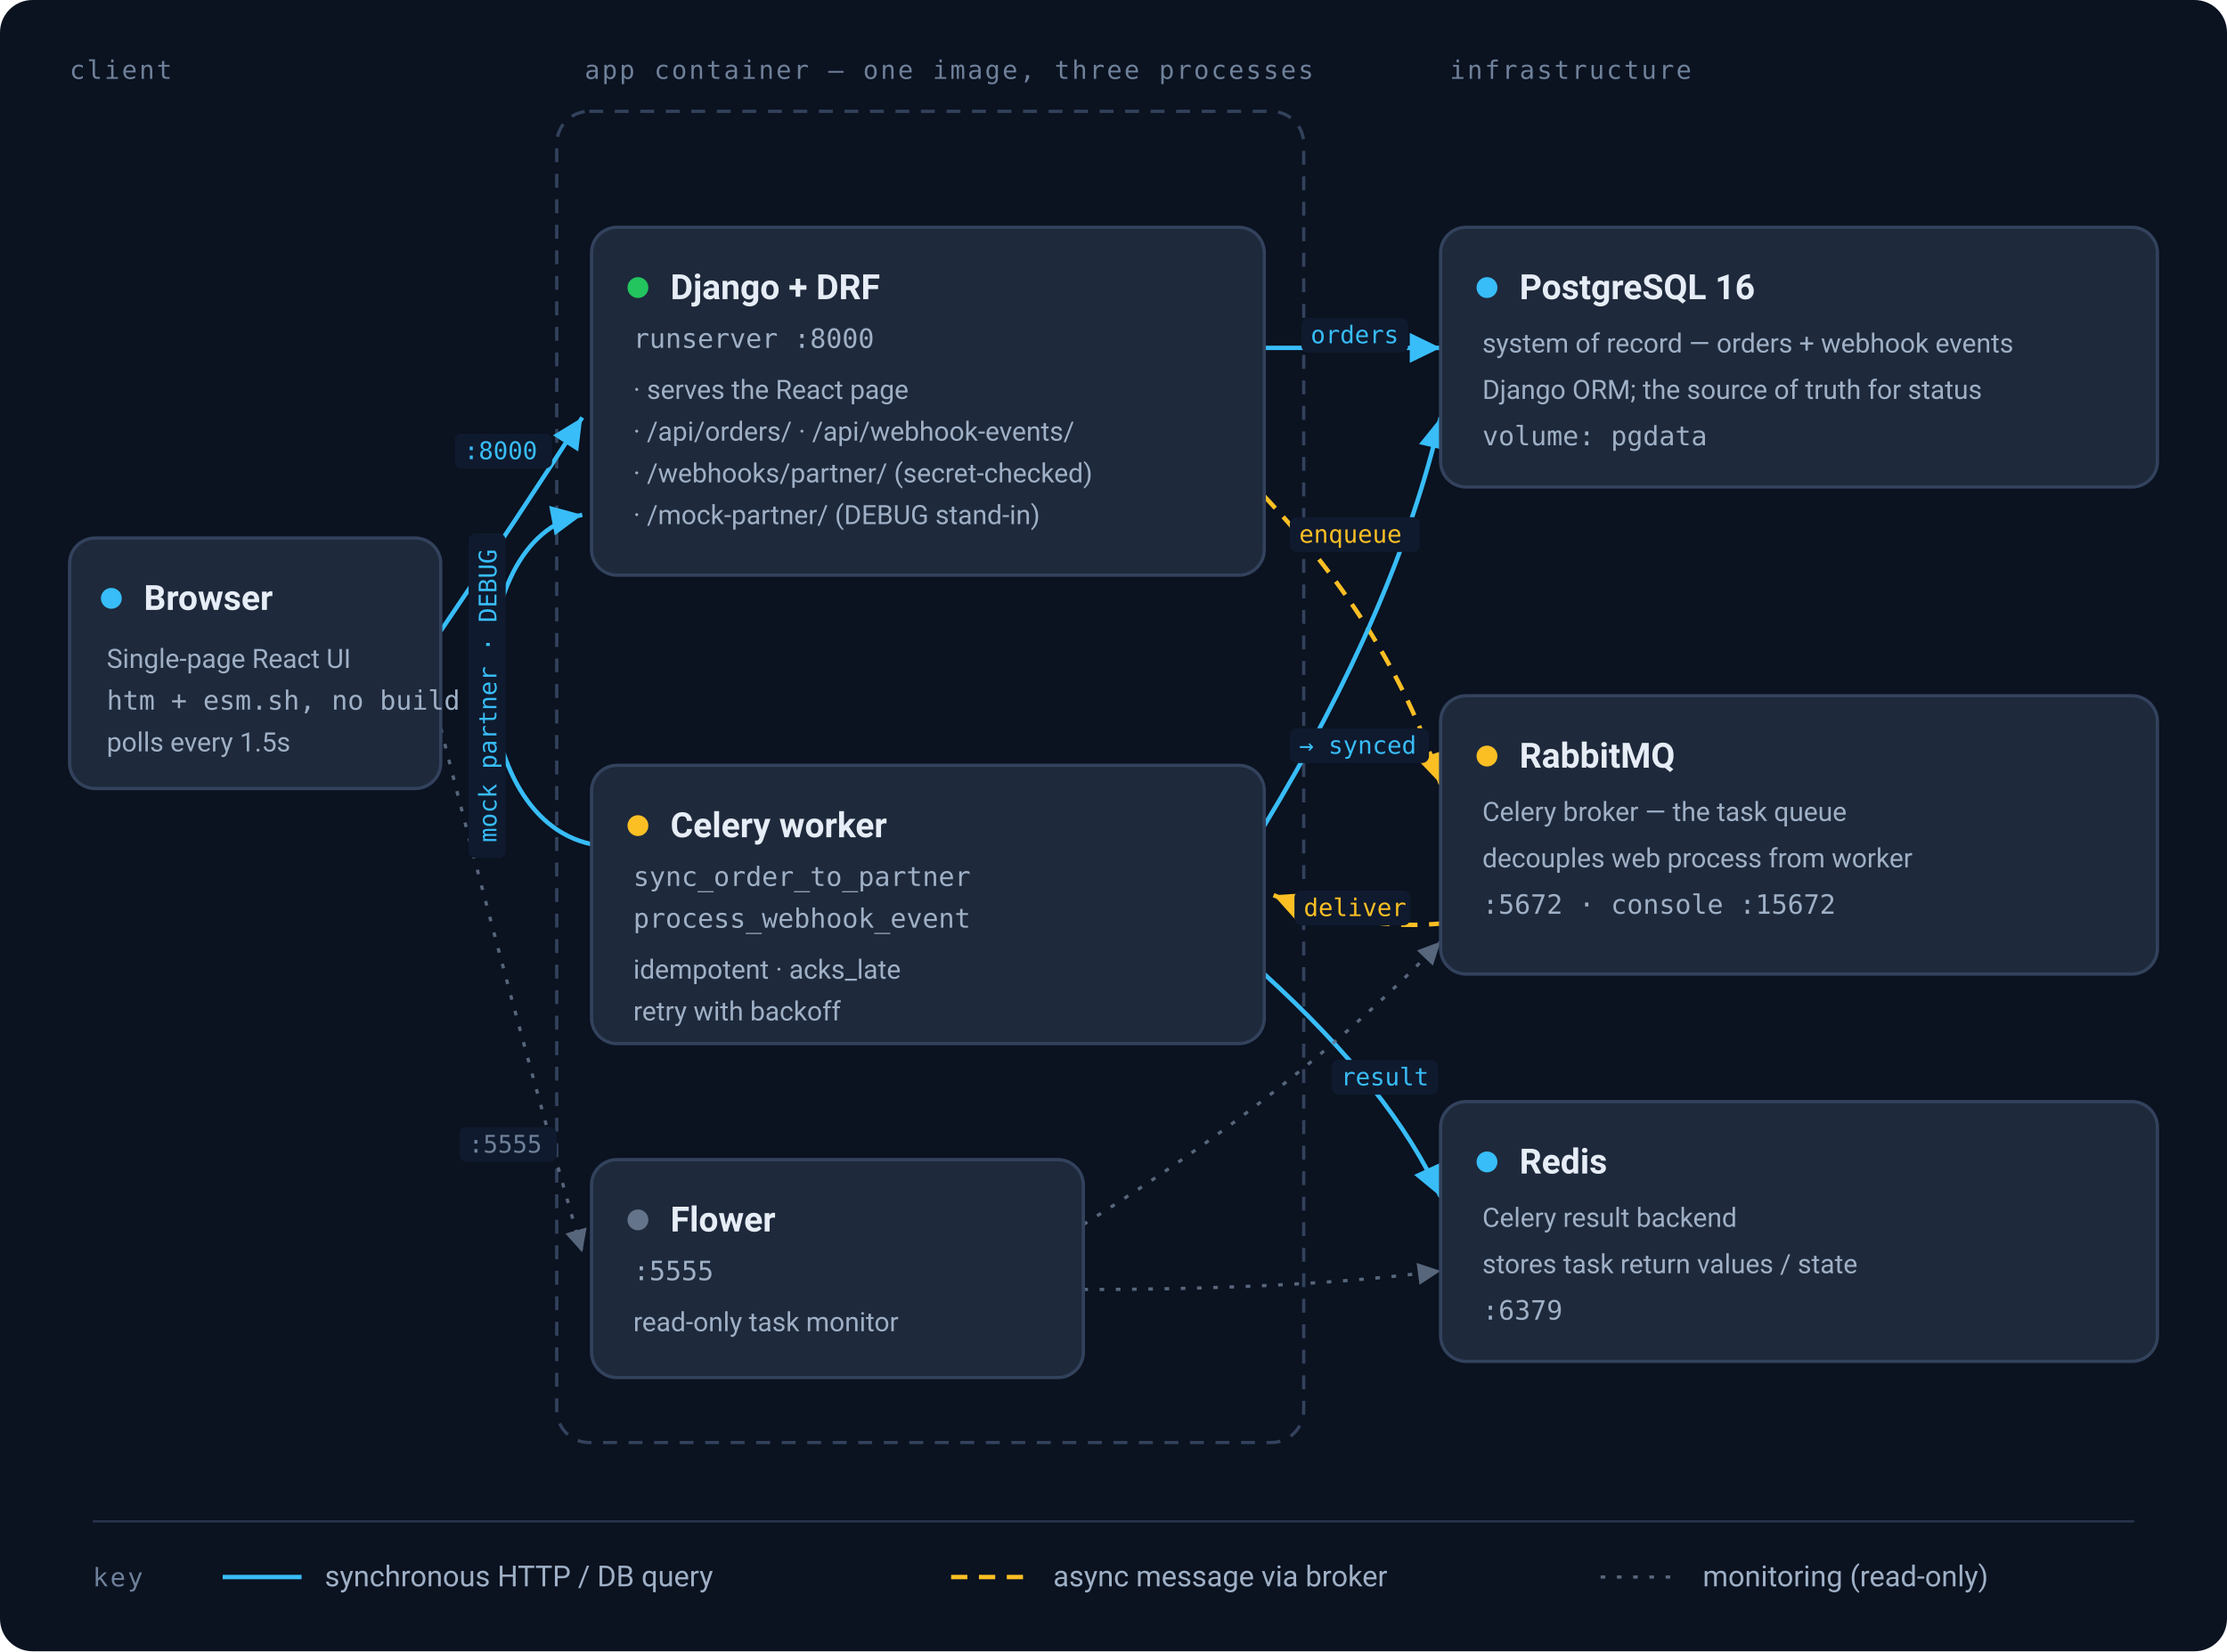
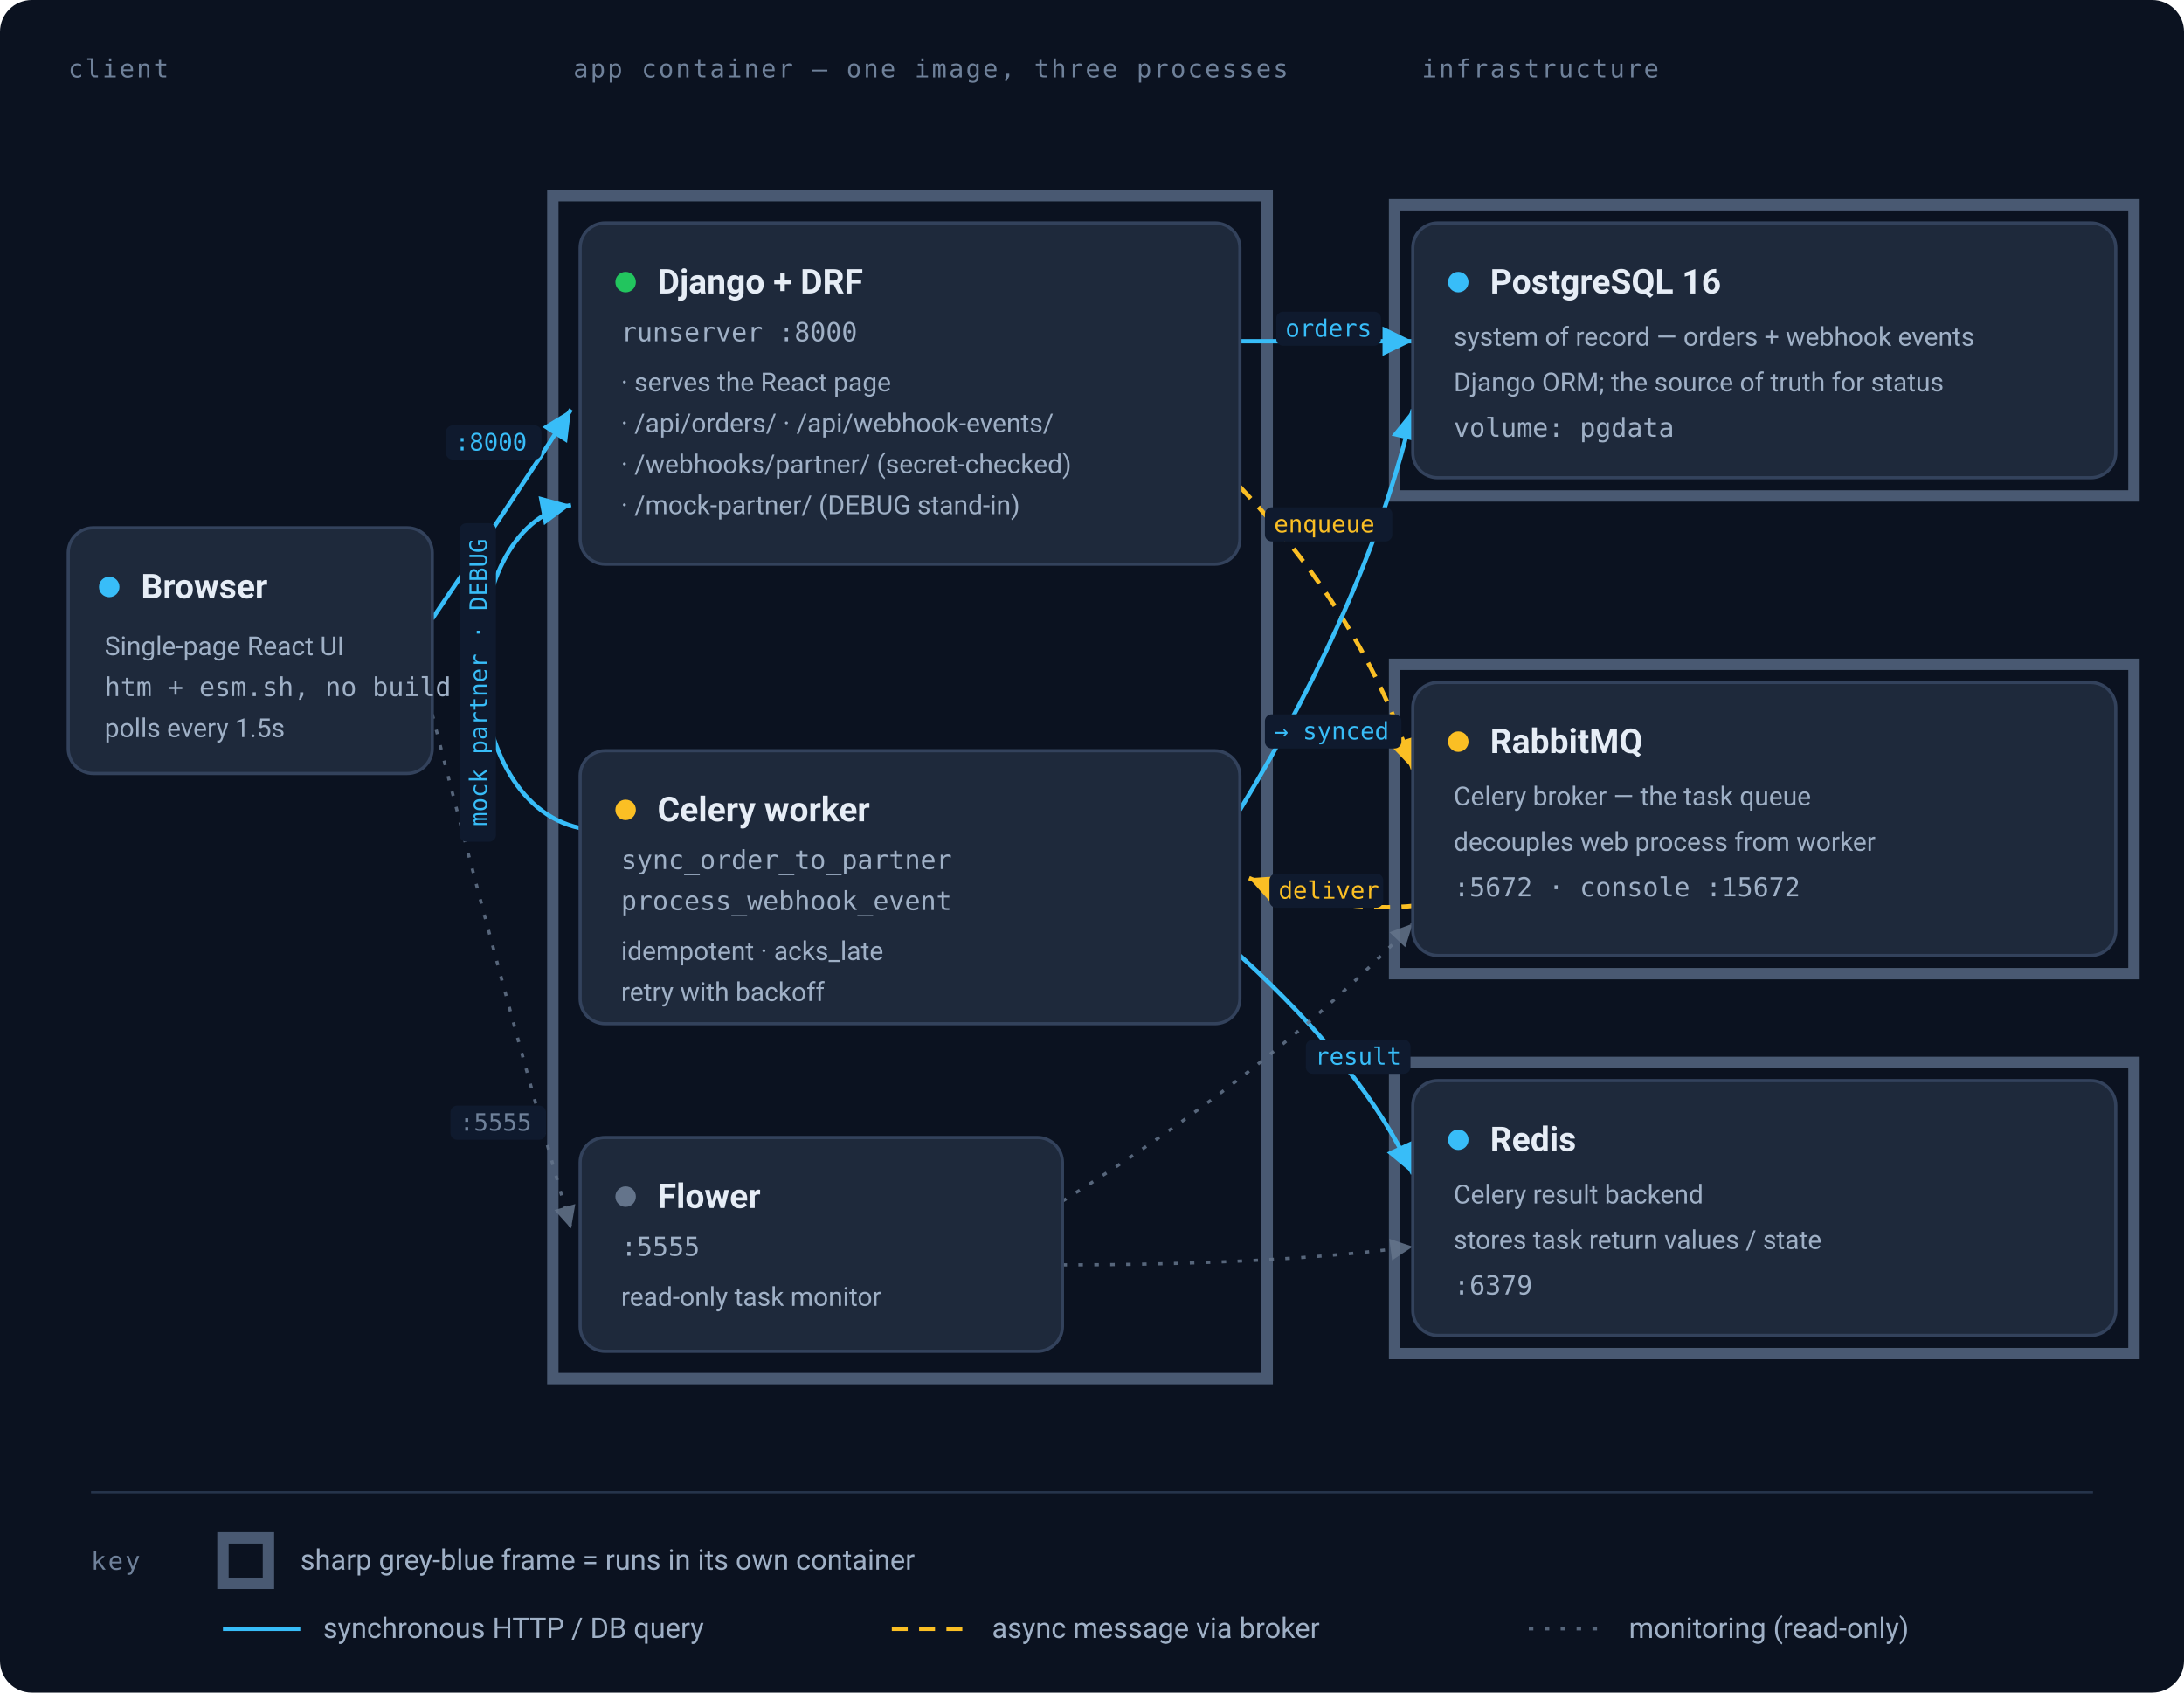
- <svg xmlns="http://www.w3.org/2000/svg" viewBox="0 0 960 712" width="960" height="712" role="img" aria-labelledby="ttl desc">
+ <svg xmlns="http://www.w3.org/2000/svg" viewBox="0 0 960 744" width="960" height="744" role="img" aria-labelledby="ttl desc">
  <style>
    .bg { fill:#0b1220; }
    text { font-family:system-ui,-apple-system,Segoe UI,Roboto,sans-serif; }
-     .lane-box { fill:none; stroke:#33425c; stroke-width:1.4; stroke-dasharray:6 5; }
+     .container-frame { fill:none; stroke:#89a0c4; stroke-opacity:.5; stroke-width:5; }
    .lane-label { fill:#6f819a; font-family:ui-monospace,Menlo,Consolas,monospace;
                  font-size:11px; letter-spacing:.08em; text-transform:uppercase; }
    .node { fill:#1e293b; stroke:#33425c; stroke-width:1.4; }
    .n-title { fill:#e6edf6; font-weight:600; font-size:15px; }
    .n-sub { fill:#9fb0c6; font-size:11.5px; }
    .n-sub.mono { font-family:ui-monospace,Menlo,Consolas,monospace; }
    .edge { fill:none; stroke-width:1.9; }
    .edge-sync  { stroke:#38bdf8; }
    .edge-async { stroke:#fbbf24; stroke-dasharray:7 5; }
    .edge-mon   { stroke:#64748b; stroke-width:1.4; stroke-dasharray:2 5; opacity:.85; }
    .elabel { font-family:ui-monospace,Menlo,Consolas,monospace; font-size:10.5px; }
    .elabel.sync  { fill:#38bdf8; }
    .elabel.async { fill:#fbbf24; }
    .elabel.mon   { fill:#6f819a; }
    .lbl-bg { fill:#0f1a2e; }
    .leg { fill:#9fb0c6; font-size:12.5px; }
    #ah-sync path  { fill:#38bdf8; }
    #ah-async path { fill:#fbbf24; }
    #ah-mon path   { fill:#64748b; }
  </style>
  <defs>
    <marker id="ah-sync" markerWidth="9" markerHeight="9" refX="7" refY="3.4" orient="auto">
      <path d="M0,0 L7,3.4 L0,6.8 Z" />
    </marker>
    <marker id="ah-async" markerWidth="9" markerHeight="9" refX="7" refY="3.4" orient="auto">
      <path d="M0,0 L7,3.4 L0,6.8 Z" />
    </marker>
    <marker id="ah-mon" markerWidth="9" markerHeight="9" refX="7" refY="3.4" orient="auto">
      <path d="M0,0 L7,3.4 L0,6.8 Z" />
    </marker>
  </defs>
-   <rect class="bg" x="0" y="0" width="960" height="712" rx="14" />
+   <rect class="bg" x="0" y="0" width="960" height="744" rx="14" />
  <text class="lane-label" x="30" y="34">client</text>
  <text class="lane-label" x="252" y="34">app container — one image, three processes</text>
  <text class="lane-label" x="625" y="34">infrastructure</text>
-   <rect class="lane-box" x="240" y="48" width="322" height="574" rx="14" />
+   <rect class="container-frame" x="243" y="86" width="314" height="520" />
+   <rect class="container-frame" x="613" y="90" width="325" height="128" />
+   <rect class="container-frame" x="613" y="292" width="325" height="136" />
+   <rect class="container-frame" x="613" y="467" width="325" height="128" />
  <path class="edge edge-sync" d="M190,272 Q224,222 251,180" marker-end="url(#ah-sync)" />
  <path class="edge edge-mon" d="M190,314 Q220,432 251,540" marker-end="url(#ah-mon)" />
  <path class="edge edge-sync" d="M545,150 L621,150" marker-end="url(#ah-sync)" />
  <path class="edge edge-async" d="M545,214 Q600,272 621,338" marker-end="url(#ah-async)" />
  <path class="edge edge-async" d="M623,398 Q588,402 549,386" marker-end="url(#ah-async)" />
  <path class="edge edge-sync" d="M545,356 Q602,262 621,180" marker-end="url(#ah-sync)" />
  <path class="edge edge-sync" d="M545,420 Q600,470 621,516" marker-end="url(#ah-sync)" />
  <path class="edge edge-sync" d="M255,364 C198,352 198,232 251,222" marker-end="url(#ah-sync)" />
  <path class="edge edge-mon" d="M467,528 Q560,470 621,406" marker-end="url(#ah-mon)" />
  <path class="edge edge-mon" d="M467,556 Q560,556 621,548" marker-end="url(#ah-mon)" />
  <rect class="node" x="30" y="232" width="160" height="108" rx="11" />
  <circle cx="48" cy="258" r="4.5" fill="#38bdf8" />
  <text class="n-title" x="62" y="263">Browser</text>
  <text class="n-sub" x="46" y="288">Single-page React UI</text>
  <text class="n-sub mono" x="46" y="306">htm + esm.sh, no build</text>
  <text class="n-sub" x="46" y="324">polls every 1.5s</text>
  <rect class="node" x="255" y="98" width="290" height="150" rx="11" />
  <circle cx="275" cy="124" r="4.5" fill="#22c55e" />
  <text class="n-title" x="289" y="129">Django + DRF</text>
  <text class="n-sub mono" x="273" y="150">runserver :8000</text>
  <text class="n-sub" x="273" y="172">· serves the React page</text>
  <text class="n-sub" x="273" y="190">· /api/orders/ · /api/webhook-events/</text>
  <text class="n-sub" x="273" y="208">· /webhooks/partner/  (secret-checked)</text>
  <text class="n-sub" x="273" y="226">· /mock-partner/  (DEBUG stand-in)</text>
  <rect class="node" x="255" y="330" width="290" height="120" rx="11" />
  <circle cx="275" cy="356" r="4.5" fill="#fbbf24" />
  <text class="n-title" x="289" y="361">Celery worker</text>
  <text class="n-sub mono" x="273" y="382">sync_order_to_partner</text>
  <text class="n-sub mono" x="273" y="400">process_webhook_event</text>
  <text class="n-sub" x="273" y="422">idempotent · acks_late</text>
  <text class="n-sub" x="273" y="440">retry with backoff</text>
  <rect class="node" x="255" y="500" width="212" height="94" rx="11" />
  <circle cx="275" cy="526" r="4.5" fill="#64748b" />
  <text class="n-title" x="289" y="531">Flower</text>
  <text class="n-sub mono" x="273" y="552">:5555</text>
  <text class="n-sub" x="273" y="574">read-only task monitor</text>
  <rect class="node" x="621" y="98" width="309" height="112" rx="11" />
  <circle cx="641" cy="124" r="4.5" fill="#38bdf8" />
  <text class="n-title" x="655" y="129">PostgreSQL 16</text>
  <text class="n-sub" x="639" y="152">system of record — orders + webhook events</text>
  <text class="n-sub" x="639" y="172">Django ORM; the source of truth for status</text>
  <text class="n-sub mono" x="639" y="192">volume: pgdata</text>
  <rect class="node" x="621" y="300" width="309" height="120" rx="11" />
  <circle cx="641" cy="326" r="4.5" fill="#fbbf24" />
  <text class="n-title" x="655" y="331">RabbitMQ</text>
  <text class="n-sub" x="639" y="354">Celery broker — the task queue</text>
  <text class="n-sub" x="639" y="374">decouples web process from worker</text>
  <text class="n-sub mono" x="639" y="394">:5672  ·  console :15672</text>
  <rect class="node" x="621" y="475" width="309" height="112" rx="11" />
  <circle cx="641" cy="501" r="4.5" fill="#38bdf8" />
  <text class="n-title" x="655" y="506">Redis</text>
  <text class="n-sub" x="639" y="529">Celery result backend</text>
  <text class="n-sub" x="639" y="549">stores task return values / state</text>
  <text class="n-sub mono" x="639" y="569">:6379</text>
  <g>
    <rect class="lbl-bg" x="561" y="137" width="46" height="15" rx="3" />
    <text class="elabel sync" x="565" y="148">orders</text>
  </g>
  <g>
    <rect class="lbl-bg" x="556" y="223" width="56" height="15" rx="3" />
    <text class="elabel async" x="560" y="234">enqueue</text>
  </g>
  <g>
    <rect class="lbl-bg" x="556" y="314" width="60" height="15" rx="3" />
    <text class="elabel sync" x="560" y="325">→ synced</text>
  </g>
  <g>
    <rect class="lbl-bg" x="558" y="384" width="50" height="15" rx="3" />
    <text class="elabel async" x="562" y="395">deliver</text>
  </g>
  <g>
    <rect class="lbl-bg" x="574" y="457" width="46" height="15" rx="3" />
    <text class="elabel sync" x="578" y="468">result</text>
  </g>
  <g>
    <rect class="lbl-bg" x="196" y="187" width="42" height="15" rx="3" />
    <text class="elabel sync" x="200" y="198">:8000</text>
  </g>
  <g>
    <rect class="lbl-bg" x="198" y="486" width="42" height="15" rx="3" />
    <text class="elabel mon" x="202" y="497">:5555</text>
  </g>
  <g transform="rotate(-90 210 300)">
    <rect class="lbl-bg" x="140" y="292" width="140" height="16" rx="3" />
    <text class="elabel sync" x="210" y="304" text-anchor="middle">mock partner · DEBUG</text>
  </g>
  <line x1="40" y1="656" x2="920" y2="656" stroke="#26344b" stroke-width="1" />
-   <text class="lane-label" x="40" y="684">key</text>
-   <line class="edge edge-sync" x1="96" y1="680" x2="130" y2="680" />
-   <text class="leg" x="140" y="684">synchronous HTTP / DB query</text>
-   <line class="edge edge-async" x1="410" y1="680" x2="444" y2="680" />
-   <text class="leg" x="454" y="684">async message via broker</text>
-   <line class="edge edge-mon" x1="690" y1="680" x2="724" y2="680" />
-   <text class="leg" x="734" y="684">monitoring (read-only)</text>
+   <text class="lane-label" x="40" y="690">key</text>
+   <rect class="container-frame" x="98" y="676" width="20" height="20" />
+   <text class="leg" x="132" y="690">sharp grey-blue frame = runs in its own container</text>
+   <line class="edge edge-sync" x1="98" y1="716" x2="132" y2="716" />
+   <text class="leg" x="142" y="720">synchronous HTTP / DB query</text>
+   <line class="edge edge-async" x1="392" y1="716" x2="426" y2="716" />
+   <text class="leg" x="436" y="720">async message via broker</text>
+   <line class="edge edge-mon" x1="672" y1="716" x2="706" y2="716" />
+   <text class="leg" x="716" y="720">monitoring (read-only)</text>
</svg>
